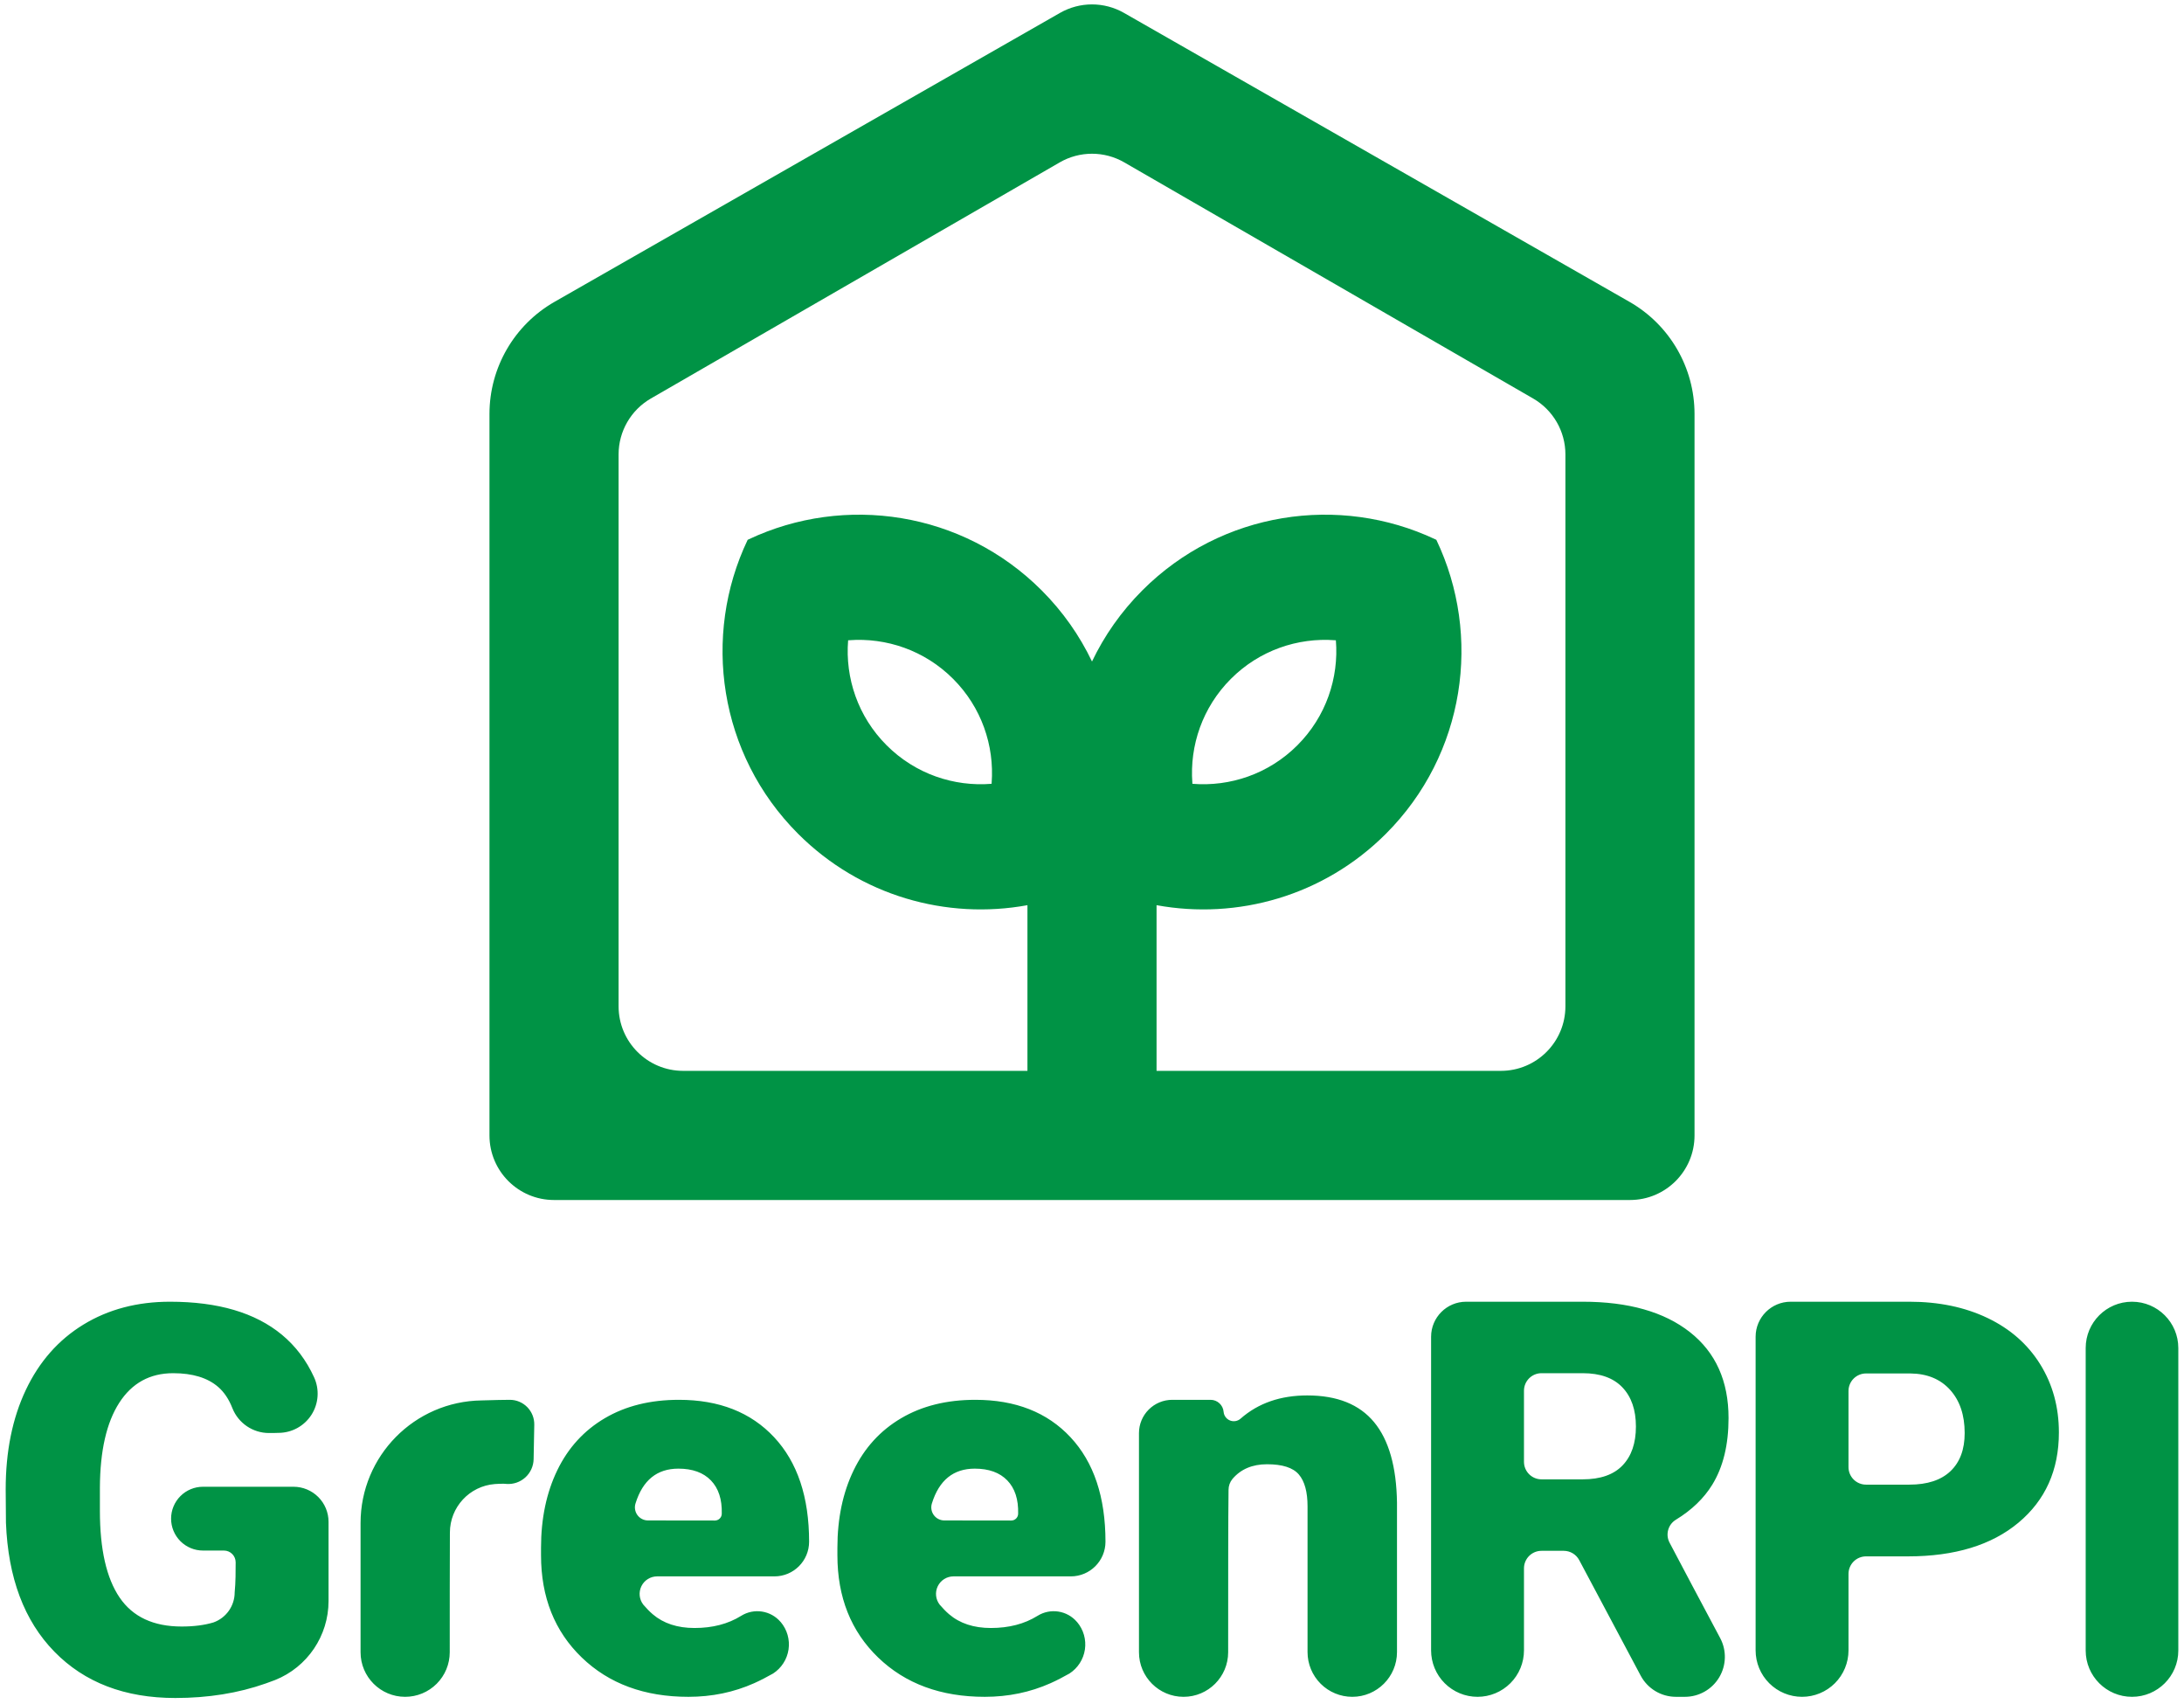
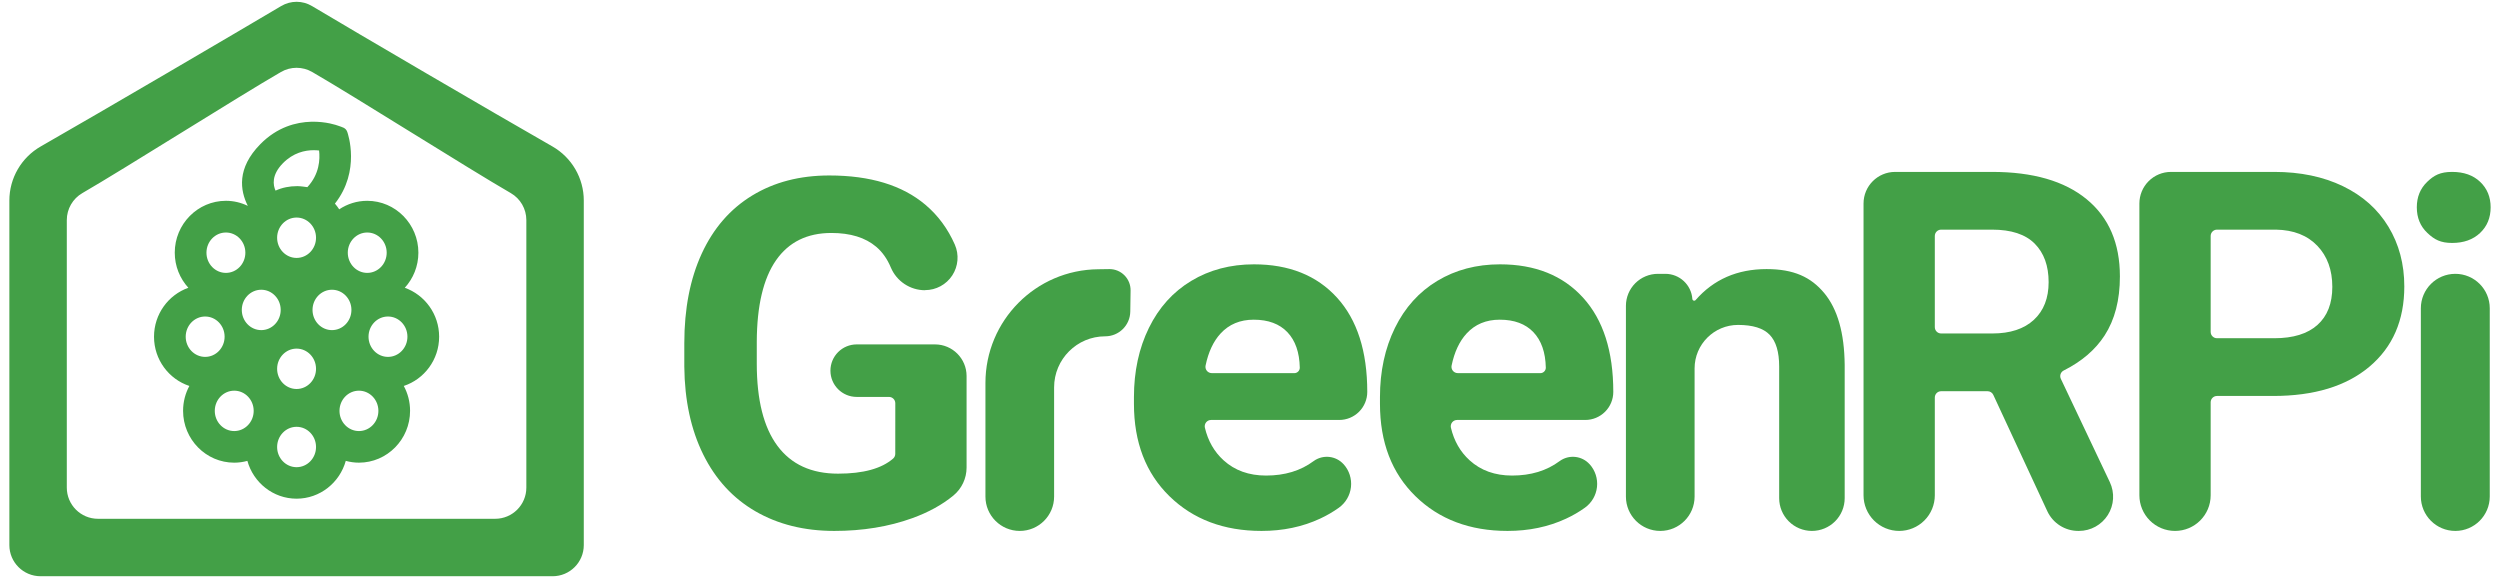
- <svg xmlns="http://www.w3.org/2000/svg" width="100%" height="100%" viewBox="0 0 1920 1497" version="1.1" xml:space="preserve" style="fill-rule:evenodd;clip-rule:evenodd;stroke-linejoin:round;stroke-miterlimit:1.414;">
-   <path d="M931.843,11.356c17.447,-9.97 38.867,-9.97 56.314,0c83.58,47.76 331.434,189.391 444.346,253.912c35.365,20.209 57.191,57.818 57.191,98.551c0,146.383 0,496.618 0,634.082c0,31.344 -25.409,56.753 -56.753,56.753c-183.883,0 -761.999,0 -945.882,0c-31.344,0 -56.753,-25.409 -56.753,-56.753c0,-137.464 0,-487.699 0,-634.082c0,-40.733 21.826,-78.342 57.191,-98.551c112.912,-64.521 360.766,-206.152 444.346,-253.912Zm84.91,784.187l0,145.605c0,0 201.396,0 302.682,0c31.344,0 56.753,-25.409 56.753,-56.753c0,-118.894 0,-390.892 0,-485.011c0,-20.276 -10.817,-39.011 -28.377,-49.149c-75.986,-43.871 -283.448,-163.649 -359.435,-207.52c-17.559,-10.138 -39.193,-10.138 -56.752,0c-75.987,43.871 -283.449,163.649 -359.435,207.52c-17.56,10.138 -28.377,28.873 -28.377,49.149c0,94.119 0,366.117 0,485.011c0,31.344 25.409,56.753 56.753,56.753c101.286,0 302.682,0 302.682,0l0,-145.605c-70.909,12.967 -146.82,-7.941 -201.602,-62.723c-69.837,-69.836 -84.623,-174.01 -44.358,-258.386l0.989,-0.47c84.2,-39.678 187.834,-24.736 257.397,44.828c18.74,18.74 33.516,39.952 44.327,62.59c10.811,-22.638 25.587,-43.85 44.327,-62.59c69.563,-69.564 173.197,-84.506 257.397,-44.828l0.989,0.47c40.265,84.376 25.479,188.55 -44.358,258.386c-54.782,54.782 -130.693,75.69 -201.602,62.723Zm-144.977,-107.455c2.451,-32.797 -8.853,-66.432 -33.91,-91.489c-25.057,-25.057 -58.692,-36.361 -91.489,-33.91l-0.775,0.06c-2.688,33.042 8.596,67.01 33.85,92.264c25.254,25.255 59.222,36.538 92.264,33.85l0.06,-0.775Zm176.448,0c-2.451,-32.797 8.853,-66.432 33.91,-91.489c25.057,-25.057 58.692,-36.361 91.489,-33.91l0.775,0.06c2.688,33.042 -8.596,67.01 -33.85,92.264c-25.254,25.255 -59.222,36.538 -92.264,33.85l-0.06,-0.775Z" style="fill:#009345;" />
-   <path d="M288.83,1407.11c0.003,30.563 -18.596,58.05 -46.967,69.414c-2.662,0.996 -5.378,2.017 -8.17,3.001c-24.196,8.531 -50.718,12.796 -79.566,12.796c-44.358,0 -79.798,-13.571 -106.32,-40.713c-26.522,-27.142 -40.713,-64.909 -42.574,-113.3l-0.233,-29.313c0,-33.346 5.894,-62.466 17.681,-87.359c11.788,-24.894 28.655,-44.048 50.601,-57.464c21.946,-13.416 47.344,-20.124 76.192,-20.124c42.187,0 74.951,9.655 98.294,28.964c12.026,9.949 21.469,22.419 28.328,37.411c4.912,10.673 4.05,23.113 -2.287,33.007c-6.338,9.893 -17.278,15.878 -29.027,15.878c-2.826,0.133 -5.621,0.133 -8.324,0.133c-14.151,-0.003 -26.874,-8.62 -32.127,-21.76c-3.101,-7.966 -7.296,-14.197 -12.515,-18.721c-9.306,-8.065 -22.489,-12.097 -39.55,-12.097c-20.473,0 -36.293,8.685 -47.46,26.056c-11.167,17.371 -16.828,42.187 -16.983,74.447l0,20.473c0,33.812 5.777,59.209 17.332,76.192c11.555,16.984 29.74,25.475 54.556,25.475c10.694,0 20.013,-1.198 27.958,-3.595c11.176,-3.98 18.641,-14.561 18.641,-26.425c0.861,-8.566 0.861,-18.903 0.861,-26.429c0,-5.7 -4.621,-10.321 -10.32,-10.321c-5.217,0 -11.827,0 -18.412,0c-7.436,0 -14.566,-2.953 -19.823,-8.211c-5.258,-5.257 -8.211,-12.388 -8.211,-19.823c0,0 0,0 0,0c0,-7.435 2.953,-14.565 8.211,-19.823c5.257,-5.257 12.388,-8.211 19.823,-8.211c23.084,0 55.772,0 79.584,0c8.171,0 16.007,3.246 21.784,9.023c5.777,5.778 9.023,13.613 9.023,21.784c0,20.524 0,47.659 0,69.635Zm180.282,-124.667c-0.116,6.097 -2.733,11.879 -7.238,15.99c-4.504,4.111 -10.499,6.192 -16.582,5.753c-1.516,-0.109 -2.452,-0.177 -2.452,-0.177c-2.739,0 -5.368,0.096 -7.888,0.287c-22.269,1.767 -39.438,20.353 -39.438,42.692c-0.135,25.904 -0.135,71.989 -0.135,105.117c0,10.393 -4.128,20.36 -11.477,27.708c-7.349,7.349 -17.316,11.478 -27.708,11.478c-0.011,0 -0.021,0 -0.031,0c-21.642,0 -39.186,-17.544 -39.186,-39.186c0,-30.235 0,-73.515 0,-113.494c0,-58.974 47.38,-107.006 106.348,-107.813c10.893,-0.324 19.811,-0.538 24.865,-0.538c0.002,0 0.003,0 0.005,0c5.774,0 11.305,2.323 15.349,6.445c4.043,4.122 6.259,9.697 6.149,15.47c-0.178,9.271 -0.393,20.488 -0.581,30.268Zm595.107,-52.183c5.988,0 10.978,4.587 11.481,10.554c0.001,0.006 0.001,0.012 0.002,0.018c0.288,3.394 2.468,6.334 5.632,7.595c3.164,1.261 6.769,0.627 9.313,-1.638c15.535,-13.65 35.126,-20.384 58.61,-20.384c26.212,0 45.793,7.832 58.744,23.497c12.95,15.665 19.658,39.24 20.124,70.725c0,0 0,80.958 0,131.355c0,21.71 -17.6,39.309 -39.309,39.309c-0.006,0 -0.012,0 -0.017,0c-10.426,0 -20.424,-4.142 -27.796,-11.514c-7.372,-7.371 -11.513,-17.37 -11.513,-27.795c0,-49.484 0,-128.098 0,-128.098c0,-12.718 -2.559,-22.062 -7.678,-28.034c-5.118,-5.971 -14.424,-8.957 -27.917,-8.957c-12.955,0 -23.094,4.306 -30.418,12.917c-2.226,2.699 -3.444,6.088 -3.444,9.586c-0.337,18.921 -0.337,95.142 -0.337,142.709c0,21.642 -17.545,39.186 -39.186,39.186c-0.01,0 -0.021,0 -0.031,0c-21.642,0 -39.186,-17.544 -39.186,-39.186c0,-52.767 0,-145.467 0,-192.579c0,-7.761 3.084,-15.205 8.572,-20.694c5.489,-5.488 12.933,-8.572 20.694,-8.572c11.881,0 24.852,0 33.66,0Zm324.093,140.875c-2.675,-5.026 -7.904,-8.166 -13.597,-8.166c-5.656,0 -13.032,0 -19.549,0c-4.086,0 -8.004,1.623 -10.892,4.512c-2.889,2.888 -4.512,6.806 -4.512,10.891c0,17.727 0,47.553 0,72.1c0,10.826 -4.3,21.208 -11.955,28.863c-7.655,7.655 -18.038,11.956 -28.863,11.956c-0.008,0 -0.015,0 -0.022,0c-10.826,0 -21.208,-4.301 -28.863,-11.956c-7.655,-7.655 -11.956,-18.037 -11.956,-28.863c0,-70.345 0,-212.891 0,-275.618c0,-17.014 13.793,-30.806 30.807,-30.806c39.372,0 102.5,0 102.5,0c40.171,0 71.578,8.908 94.222,26.725c22.645,17.817 33.967,42.994 33.967,75.531c0,23.55 -4.769,43.072 -14.308,58.565c-7.412,12.038 -18.078,22.3 -31.998,30.784c-6.898,4.208 -9.319,13.064 -5.52,20.196c9.868,18.842 28.6,54.013 44.464,83.801c5.798,10.888 5.461,24.019 -0.889,34.595c-6.349,10.576 -17.781,17.046 -30.117,17.046c-2.726,0 -5.366,0 -7.87,0c-12.984,0 -24.909,-7.162 -31.009,-18.624c-15.105,-28.379 -43.266,-81.288 -54.04,-101.532Zm526.688,79.445c0,22.484 -18.227,40.711 -40.711,40.711c-0.001,0 -0.003,0 -0.005,0c-22.484,0 -40.711,-18.227 -40.711,-40.711c0,-66.821 0,-199 0,-265.822c0,-22.484 18.227,-40.71 40.711,-40.71c0.002,0 0.004,0 0.005,0c22.484,0 40.711,18.226 40.711,40.71c0,66.822 0,199.001 0,265.822Zm-1049.24,40.711c-38.62,0 -69.872,-11.516 -93.757,-34.548c-23.886,-23.032 -35.828,-53.005 -35.828,-89.919l0,-6.514c0,-25.746 4.769,-48.468 14.308,-68.166c9.538,-19.697 23.458,-34.935 41.76,-45.715c18.302,-10.779 40.015,-16.169 65.141,-16.169c35.363,0 63.28,10.973 83.753,32.92c20.473,21.946 30.71,52.539 30.71,91.779c0,0 0,0.003 0,0.01c0,16.826 -13.641,30.467 -30.468,30.467c-30.298,0 -76.058,0 -103.115,0c-5.873,-0.002 -11.237,3.336 -13.828,8.606c-2.592,5.27 -1.962,11.555 1.626,16.206c2.589,2.999 5.27,5.882 8.29,8.457c9.461,8.065 21.714,12.097 36.758,12.097c15.852,0 29.489,-3.544 40.911,-10.632c11.339,-7.121 26.189,-4.818 34.838,5.404c0.024,-0.015 0.027,-0.012 0.029,-0.009c5.653,6.678 8.161,15.464 6.884,24.12c-1.277,8.655 -6.215,16.343 -13.555,21.104c-5.237,2.934 -10.718,5.878 -16.645,8.52c-17.913,7.988 -37.184,11.982 -57.812,11.982Zm-260.55,0c-38.619,0 -69.872,-11.516 -93.757,-34.548c-23.885,-23.032 -35.828,-53.005 -35.828,-89.919l0,-6.514c0,-25.746 4.77,-48.468 14.308,-68.166c9.539,-19.697 23.459,-34.935 41.76,-45.715c18.302,-10.779 40.016,-16.169 65.142,-16.169c35.362,0 63.28,10.973 83.753,32.92c20.473,21.946 30.709,52.539 30.709,91.779c0,0 0,0.003 0,0.01c0,16.826 -13.64,30.467 -30.467,30.467c-30.299,0 -76.058,0 -103.116,0c-5.873,-0.002 -11.236,3.336 -13.828,8.606c-2.592,5.27 -1.961,11.555 1.626,16.206c2.59,2.999 5.27,5.882 8.291,8.457c9.461,8.065 21.713,12.097 36.758,12.097c15.852,0 29.489,-3.544 40.911,-10.632c11.338,-7.121 26.189,-4.818 34.838,5.404c0.024,-0.015 0.026,-0.012 0.029,-0.009c5.653,6.678 8.16,15.464 6.884,24.12c-1.277,8.655 -6.215,16.343 -13.556,21.104c-5.237,2.934 -10.718,5.878 -16.644,8.52c-17.914,7.988 -37.185,11.982 -57.813,11.982Zm1035.25,-123.436c-4.085,0 -8.003,1.622 -10.892,4.511c-2.889,2.889 -4.511,6.807 -4.511,10.892c0,16.739 0,44.179 0,67.214c0,10.826 -4.301,21.208 -11.956,28.863c-7.655,7.655 -18.037,11.956 -28.863,11.956c-0.007,0 -0.015,0 -0.022,0c-10.826,0 -21.208,-4.301 -28.863,-11.956c-7.655,-7.655 -11.956,-18.037 -11.956,-28.863c0,-70.345 0,-212.891 0,-275.618c0,-17.014 13.793,-30.806 30.807,-30.806c39.891,0 104.362,0 104.362,0c25.901,0 48.817,4.769 68.747,14.308c19.93,9.538 35.362,23.109 46.297,40.713c10.934,17.603 16.401,37.572 16.401,59.907c0,33.036 -11.826,59.441 -35.478,79.216c-23.653,19.775 -56.107,29.663 -97.363,29.663c0,0 -21.342,0 -36.71,0Zm-783.539,-77.106c-18.753,0 -31.295,10.144 -37.626,30.434c-1.16,3.5 -0.569,7.344 1.589,10.333c2.159,2.989 5.621,4.759 9.308,4.759c17.481,0.073 46.364,0.073 58.837,0.073c3.339,-0.001 6.046,-2.707 6.046,-6.046c0,-0.002 0,-0.003 0,-0.003c0.31,-12.563 -2.869,-22.296 -9.538,-29.198c-6.67,-6.901 -16.208,-10.352 -28.616,-10.352Zm-260.549,0c-18.754,0 -31.296,10.144 -37.627,30.434c-1.16,3.5 -0.568,7.344 1.59,10.333c2.158,2.989 5.621,4.759 9.308,4.759c17.481,0.073 46.363,0.073 58.837,0.073c3.339,-0.001 6.046,-2.707 6.046,-6.046c0,-0.002 0,-0.003 0,-0.003c0.31,-12.563 -2.87,-22.296 -9.539,-29.198c-6.669,-6.901 -16.208,-10.352 -28.615,-10.352Zm1028.68,-1.345c0,4.085 1.623,8.003 4.511,10.892c2.889,2.888 6.807,4.511 10.892,4.511c15.808,0 38.106,0 38.106,0c15.82,0 27.879,-3.955 36.176,-11.865c8.298,-7.91 12.447,-19.077 12.447,-33.501c0,-15.82 -4.265,-28.461 -12.796,-37.922c-8.53,-9.461 -20.162,-14.269 -34.897,-14.424c0,0 -22.939,0 -39.036,0c-4.085,0 -8.003,1.623 -10.892,4.512c-2.888,2.888 -4.511,6.806 -4.511,10.891c0,18.291 0,48.615 0,66.906Zm-285.293,-4.653c0,4.085 1.623,8.003 4.512,10.892c2.888,2.888 6.806,4.511 10.892,4.511c15.22,0 36.244,0 36.244,0c15.51,0 27.181,-4.081 35.014,-12.245c7.832,-8.163 11.748,-19.552 11.748,-34.168c0,-14.616 -3.955,-26.083 -11.865,-34.401c-7.91,-8.318 -19.542,-12.477 -34.897,-12.477c0,0 -21.024,0 -36.244,0c-4.086,0 -8.004,1.622 -10.892,4.511c-2.889,2.889 -4.512,6.807 -4.512,10.892c0,17.293 0,45.191 0,62.485Z" style="fill:#009345;" />
+ <svg xmlns="http://www.w3.org/2000/svg" width="100%" height="100%" viewBox="0 0 692 160" version="1.1" xml:space="preserve" style="fill-rule:evenodd;clip-rule:evenodd;stroke-linejoin:round;stroke-miterlimit:1.414;">
+   <g>
+     <path d="M77.812,1.683c2.663,-1.577 5.918,-1.577 8.56,0c12.561,7.502 49.367,29.041 66.528,38.847c5.375,3.072 8.692,8.788 8.692,14.979c0,22.248 0,74.473 0,95.365c0,4.764 -3.862,8.626 -8.626,8.626c-27.947,0 -113.801,0 -141.748,0c-4.764,0 -8.626,-3.862 -8.626,-8.626c0,-20.892 0,-73.117 0,-95.365c0,-6.191 3.317,-11.907 8.692,-14.979c17.161,-9.806 53.941,-31.389 66.528,-38.847Zm-50.694,141.917c15.394,0 94.554,0 109.948,0c4.764,0 8.626,-3.862 8.626,-8.626c0,-18.07 0,-59.755 0,-74.06c0,-3.082 -1.644,-5.929 -4.313,-7.47c-11.549,-6.668 -43.425,-26.854 -54.974,-33.522c-2.669,-1.541 -5.957,-1.541 -8.626,0c-11.549,6.668 -43.425,26.854 -54.974,33.522c-2.669,1.541 -4.313,4.388 -4.313,7.47c0,14.305 0,55.99 0,74.06c0,4.764 3.862,8.626 8.626,8.626Zm94.434,-50.396c0,-6.263 -3.981,-11.586 -9.505,-13.546c2.328,-2.56 3.761,-5.965 3.761,-9.714c0,-7.916 -6.35,-14.359 -14.161,-14.359c-2.861,0 -5.523,0.871 -7.752,2.357c-0.36,-0.555 -0.756,-1.081 -1.188,-1.581c7.151,-9.071 3.586,-19.375 3.42,-19.837c-0.434,-1.213 -1.381,-1.294 -2.587,-1.747c-0.493,-0.185 -12.117,-4.398 -21.484,5.129c-6.557,6.676 -5.61,12.796 -3.462,17.078c-1.839,-0.888 -3.889,-1.401 -6.059,-1.401c-7.811,0 -14.162,6.441 -14.162,14.359c0,3.749 1.434,7.153 3.762,9.714c-5.522,1.96 -9.503,7.285 -9.503,13.548c0,6.357 4.112,11.757 9.784,13.629c-1.107,2.045 -1.739,4.389 -1.739,6.881c0,7.914 6.351,14.355 14.16,14.355c1.258,0 2.475,-0.184 3.637,-0.498c1.677,6.027 7.14,10.464 13.618,10.464c6.478,0 11.941,-4.437 13.618,-10.466c1.164,0.314 2.379,0.498 3.639,0.498c7.807,0 14.158,-6.441 14.158,-14.355c0,-2.492 -0.632,-4.836 -1.739,-6.881c5.672,-1.872 9.784,-7.269 9.784,-13.627Zm-39.46,24.937c2.972,0 5.385,2.505 5.385,5.589c0,3.084 -2.413,5.588 -5.385,5.588c-2.972,0 -5.385,-2.504 -5.385,-5.588c0,-3.084 2.413,-5.589 5.385,-5.589Zm-17.256,-10.001c2.971,0 5.384,2.504 5.384,5.588c0,3.084 -2.413,5.589 -5.384,5.589c-2.972,0 -5.385,-2.505 -5.385,-5.589c0,-3.084 2.413,-5.588 5.385,-5.588Zm34.519,0c2.972,0 5.385,2.504 5.385,5.588c0,3.084 -2.413,5.589 -5.385,5.589c-2.972,0 -5.384,-2.505 -5.384,-5.589c0,-3.084 2.412,-5.588 5.384,-5.588Zm-17.263,-11.643c2.972,0 5.385,2.504 5.385,5.588c0,3.085 -2.413,5.589 -5.385,5.589c-2.972,0 -5.385,-2.504 -5.385,-5.589c0,-3.084 2.413,-5.588 5.385,-5.588Zm25.299,-8.887c2.972,0 5.385,2.504 5.385,5.589c0,3.084 -2.413,5.588 -5.385,5.588c-2.972,0 -5.384,-2.504 -5.384,-5.588c0,-3.085 2.412,-5.589 5.384,-5.589Zm-50.603,0c2.972,0 5.384,2.504 5.384,5.589c0,3.084 -2.412,5.588 -5.384,5.588c-2.972,0 -5.385,-2.504 -5.385,-5.588c0,-3.085 2.413,-5.589 5.385,-5.589Zm15.525,-7.41c2.972,0 5.385,2.504 5.385,5.589c0,3.084 -2.413,5.588 -5.385,5.588c-2.971,0 -5.384,-2.504 -5.384,-5.588c0,-3.085 2.413,-5.589 5.384,-5.589Zm19.578,0c2.972,0 5.385,2.504 5.385,5.589c0,3.084 -2.413,5.588 -5.385,5.588c-2.972,0 -5.384,-2.504 -5.384,-5.588c0,-3.085 2.412,-5.589 5.384,-5.589Zm9.761,-15.841c2.972,0 5.384,2.504 5.384,5.588c0,3.085 -2.412,5.589 -5.384,5.589c-2.972,0 -5.385,-2.504 -5.385,-5.589c0,-3.084 2.413,-5.588 5.385,-5.588Zm-39.12,0c2.972,0 5.385,2.504 5.385,5.588c0,3.085 -2.413,5.589 -5.385,5.589c-2.971,0 -5.384,-2.504 -5.384,-5.589c0,-3.084 2.413,-5.588 5.384,-5.588Zm19.56,-4.141c2.972,0 5.385,2.504 5.385,5.589c0,3.084 -2.413,5.588 -5.385,5.588c-2.972,0 -5.385,-2.504 -5.385,-5.588c0,-3.085 2.413,-5.589 5.385,-5.589Zm-3.779,-15.041c2.867,-2.918 6.112,-3.604 8.527,-3.604c0.542,0 1.042,0.035 1.484,0.085c0.288,2.447 0.101,6.548 -3.248,10.146c-0.182,-0.04 -0.375,-0.042 -0.559,-0.075c-0.209,-0.035 -0.417,-0.059 -0.627,-0.083c-0.507,-0.064 -1.009,-0.114 -1.524,-0.123c-0.057,0 -0.112,0.004 -0.167,0.004c-2.023,-0.006 -4.075,0.384 -5.93,1.237c-0.684,-1.502 -1.175,-4.31 2.044,-7.587Z" style="fill:#43a047;" />
+     <path d="M267.549,129.424c0,3.006 -1.347,5.854 -3.671,7.759c-3.092,2.543 -6.887,4.63 -11.39,6.257c-6.489,2.346 -13.679,3.519 -21.572,3.519c-8.286,0 -15.554,-1.809 -21.802,-5.426c-6.248,-3.617 -11.07,-8.868 -14.468,-15.751c-3.398,-6.884 -5.141,-14.974 -5.229,-24.269l0,-6.511c0,-9.558 1.611,-17.834 4.834,-24.827c3.223,-6.993 7.87,-12.342 13.943,-16.047c6.072,-3.705 13.186,-5.558 21.341,-5.558c11.356,0 20.235,2.708 26.636,8.123c3.476,2.94 6.182,6.607 8.12,11.001c1.223,2.78 0.96,5.99 -0.7,8.535c-1.66,2.544 -4.492,4.078 -7.53,4.078c-0.001,0.029 -0.002,0.029 -0.003,0.029c-4.125,0 -7.851,-2.466 -9.463,-6.264c-0.999,-2.405 -2.363,-4.325 -4.071,-5.771c-3.003,-2.543 -7.135,-3.815 -12.397,-3.815c-6.708,0 -11.816,2.521 -15.324,7.563c-3.507,5.043 -5.283,12.54 -5.327,22.493l0,6.116c0,10.041 1.907,17.626 5.722,22.756c3.814,5.13 9.405,7.695 16.771,7.695c6.976,0 12.068,-1.4 15.274,-4.198c0.36,-0.33 0.566,-0.795 0.566,-1.283c0.01,-2.474 0.01,-10.449 0.01,-14.013c0,-0.966 -0.783,-1.749 -1.75,-1.749c-2.074,0 -5.664,0 -8.938,0c-4.014,0 -7.267,-3.254 -7.267,-7.267c0,0 0,-0.001 0,-0.001c0,-1.928 0.766,-3.776 2.128,-5.139c1.363,-1.362 3.211,-2.128 5.139,-2.128c6.187,0 15.094,0 21.672,0c4.83,0 8.746,3.916 8.746,8.746c0,7.946 0,19.319 0,25.347Z" style="fill:#43a047;fill-rule:nonzero;" />
+     <path d="M312.862,86.249c-0.056,3.796 -3.149,6.845 -6.946,6.845l-0.002,0.001c-7.808,0 -14.138,6.331 -14.138,14.139c0,7.985 0,21.241 0,30.223c0,5.248 -4.255,9.502 -9.502,9.502c-0.001,0 -0.002,0 -0.003,0c-5.248,0 -9.502,-4.254 -9.502,-9.502c0,-8.077 0,-20.13 0,-31.443c0,-17.288 13.939,-31.343 31.227,-31.485c1.263,-0.029 2.323,-0.046 3.103,-0.046c0.001,0 0.001,0 0.001,0c1.565,0 3.065,0.627 4.164,1.742c1.098,1.114 1.704,2.623 1.682,4.188c-0.026,1.805 -0.056,3.877 -0.084,5.836Z" style="fill:#43a047;fill-rule:nonzero;" />
+     <path d="M349.193,146.959c-10.435,0 -18.93,-3.201 -25.485,-9.602c-6.554,-6.402 -9.832,-14.93 -9.832,-25.584l0,-1.841c0,-7.147 1.381,-13.538 4.143,-19.172c2.763,-5.634 6.676,-9.975 11.74,-13.022c5.064,-3.047 10.841,-4.571 17.33,-4.571c9.733,0 17.395,3.07 22.986,9.208c5.59,6.138 8.385,14.841 8.385,26.11c0,0 0,0 0,0.001c0,2.058 -0.818,4.031 -2.273,5.486c-1.455,1.456 -3.429,2.273 -5.487,2.273c-10.678,0 -29.286,0 -35.481,0c-0.532,0 -1.034,0.241 -1.366,0.656c-0.332,0.415 -0.458,0.958 -0.342,1.477c0.864,3.667 2.588,6.684 5.192,9.048c3.092,2.806 7.005,4.209 11.74,4.209c5.185,0 9.568,-1.33 13.148,-3.991c2.59,-1.895 6.194,-1.514 8.332,0.879c0.007,-0.007 0.008,-0.006 0.008,-0.006c1.536,1.719 2.269,4.01 2.016,6.302c-0.252,2.292 -1.466,4.368 -3.339,5.712c-1.595,1.145 -3.339,2.16 -5.236,3.041c-4.867,2.258 -10.26,3.387 -16.179,3.387Zm-2.17,-58.468c-3.771,0 -6.829,1.277 -9.175,3.832c-1.987,2.163 -3.368,5.117 -4.144,8.861c-0.107,0.513 0.023,1.046 0.353,1.452c0.33,0.406 0.825,0.642 1.349,0.642c5.128,0.011 18.364,0.011 22.858,0.011c0.838,0 1.518,-0.68 1.518,-1.518c0,-0.001 0,-0.002 0,-0.002c-0.088,-4.227 -1.228,-7.497 -3.42,-9.81c-2.192,-2.312 -5.305,-3.468 -9.339,-3.468Z" style="fill:#43a047;fill-rule:nonzero;" />
+     <path d="M417.293,146.959c-10.436,0 -18.931,-3.201 -25.485,-9.602c-6.555,-6.402 -9.833,-14.93 -9.833,-25.584l0,-1.841c0,-7.147 1.381,-13.538 4.144,-19.172c2.762,-5.634 6.675,-9.975 11.739,-13.022c5.064,-3.047 10.841,-4.571 17.33,-4.571c9.734,0 17.395,3.07 22.986,9.208c5.59,6.138 8.385,14.841 8.385,26.11c0,0 0,0 0,0.001c0,2.058 -0.817,4.031 -2.273,5.486c-1.455,1.456 -3.429,2.273 -5.487,2.273c-10.678,0 -29.286,0 -35.481,0c-0.531,0 -1.034,0.241 -1.366,0.656c-0.332,0.415 -0.458,0.958 -0.341,1.477c0.863,3.667 2.588,6.684 5.192,9.048c3.091,2.806 7.004,4.209 11.739,4.209c5.185,0 9.568,-1.33 13.148,-3.991c2.59,-1.895 6.195,-1.514 8.332,0.879c0.008,-0.007 0.008,-0.006 0.008,-0.006c1.536,1.719 2.269,4.01 2.016,6.302c-0.252,2.292 -1.466,4.368 -3.339,5.712c-1.594,1.145 -3.338,2.16 -5.236,3.041c-4.866,2.258 -10.259,3.387 -16.178,3.387Zm-2.171,-58.468c-3.771,0 -6.829,1.277 -9.174,3.832c-1.987,2.163 -3.369,5.117 -4.145,8.861c-0.107,0.513 0.023,1.046 0.353,1.452c0.33,0.406 0.826,0.642 1.349,0.642c5.128,0.011 18.365,0.011 22.858,0.011c0.838,0 1.518,-0.68 1.518,-1.518c0,-0.001 0,-0.002 0,-0.002c-0.088,-4.227 -1.228,-7.497 -3.42,-9.81c-2.192,-2.312 -5.305,-3.468 -9.339,-3.468Z" style="fill:#43a047;fill-rule:nonzero;" />
+     <path d="M460.967,75.798c3.932,0 7.196,3.037 7.478,6.959c0,0.001 0,0.002 0,0.003c0.015,0.206 0.153,0.383 0.35,0.448c0.197,0.065 0.413,0.005 0.548,-0.151c4.991,-5.717 11.54,-8.574 19.647,-8.574c7.541,0 12.279,2.214 15.962,6.642c3.683,4.429 5.568,11.049 5.656,19.862c0,0 0,23.513 0,36.907c0,2.404 -0.955,4.71 -2.655,6.41c-1.7,1.7 -4.006,2.655 -6.41,2.655c-0.001,0 -0.002,0 -0.003,0c-2.404,0 -4.71,-0.955 -6.41,-2.655c-1.7,-1.7 -2.655,-4.006 -2.655,-6.41c0,-13.275 0,-36.446 0,-36.446c0,-4.034 -0.876,-6.961 -2.63,-8.78c-1.754,-1.82 -4.67,-2.73 -8.747,-2.73c-0.001,0 -0.001,0 -0.002,0c-6.646,0.001 -12.034,5.389 -12.034,12.035c0,8.368 0,24.957 0,35.484c0,5.248 -4.254,9.502 -9.502,9.502c-0.001,0 -0.002,0 -0.003,0c-5.248,0 -9.502,-4.254 -9.502,-9.502c0,-13.836 0,-39.34 0,-52.802c0,-2.349 0.933,-4.602 2.594,-6.263c1.661,-1.661 3.914,-2.594 6.263,-2.594c0.69,0 1.38,0 2.055,0Z" style="fill:#43a047;fill-rule:nonzero;" />
+     <path d="M551.746,109.3c-0.287,-0.618 -0.906,-1.013 -1.587,-1.013c-2.699,0 -9.598,0 -12.852,0c-0.966,0 -1.75,0.784 -1.75,1.75c0,4.686 0,17.797 0,27.058c0,2.616 -1.039,5.125 -2.889,6.975c-1.85,1.85 -4.359,2.889 -6.975,2.889c0,0 -0.001,0 -0.002,0c-2.616,0 -5.125,-1.039 -6.975,-2.889c-1.85,-1.85 -2.889,-4.359 -2.889,-6.975c0,-19.413 0,-62.293 0,-80.765c0,-4.83 3.916,-8.746 8.746,-8.746c10.535,0 26.834,0 26.834,0c11.312,0 20.038,2.521 26.176,7.563c6.138,5.042 9.207,12.167 9.207,21.375c0,6.532 -1.414,11.98 -4.242,16.343c-2.567,3.961 -6.337,7.19 -11.308,9.687c-0.85,0.424 -1.205,1.45 -0.798,2.308c2.155,4.555 8.573,18.084 13.557,28.59c1.39,2.929 1.182,6.367 -0.552,9.107c-1.733,2.74 -4.749,4.402 -7.991,4.402c-0.064,0 -0.127,0 -0.19,0c-3.681,0 -7.027,-2.136 -8.577,-5.474c-4.326,-9.317 -12.854,-27.685 -14.943,-32.185Zm-16.189,-18.743c0,0.966 0.784,1.749 1.75,1.749c4.134,0 14.166,0 14.166,0c4.955,0 8.791,-1.261 11.509,-3.782c2.719,-2.521 4.078,-5.996 4.078,-10.424c0,-4.516 -1.282,-8.068 -3.847,-10.654c-2.565,-2.587 -6.5,-3.881 -11.806,-3.881c0,0 -9.978,0 -14.1,0c-0.966,0 -1.75,0.783 -1.75,1.75c0,5.132 0,20.109 0,25.242Z" style="fill:#43a047;fill-rule:nonzero;" />
+     <path d="M613.661,109.603c-0.966,0 -1.749,0.783 -1.749,1.749c0,4.52 0,16.858 0,25.743c0,5.447 -4.416,9.864 -9.864,9.864c-0.001,0 -0.001,0 -0.002,0c-2.616,0 -5.125,-1.039 -6.975,-2.889c-1.85,-1.85 -2.889,-4.359 -2.889,-6.975c0,-19.413 0,-62.293 0,-80.765c0,-2.32 0.921,-4.544 2.562,-6.185c1.64,-1.64 3.864,-2.561 6.184,-2.561c11.041,0 28.61,0 28.61,0c7.19,0 13.515,1.315 18.974,3.946c5.459,2.631 9.657,6.368 12.594,11.213c2.938,4.845 4.407,10.359 4.407,16.541c0,9.383 -3.212,16.782 -9.635,22.196c-6.423,5.415 -15.313,8.123 -26.669,8.123c0,0 -11.153,0 -15.548,0Zm-1.749,-17.731c0,0.966 0.783,1.749 1.749,1.749c4.455,0 15.877,0 15.877,0c5.217,0 9.196,-1.228 11.937,-3.683c2.74,-2.455 4.11,-5.963 4.11,-10.523c0,-4.691 -1.381,-8.484 -4.143,-11.377c-2.762,-2.894 -6.577,-4.385 -11.444,-4.473c0,0 -11.799,0 -16.337,0c-0.464,0 -0.908,0.185 -1.237,0.513c-0.328,0.328 -0.512,0.773 -0.512,1.237c0,5.316 0,21.241 0,26.557Z" style="fill:#43a047;fill-rule:nonzero;" />
+     <path d="M689.165,137.424c0,5.266 -4.269,9.535 -9.536,9.535c0,0 -0.001,0 -0.002,0c-5.266,0 -9.535,-4.269 -9.535,-9.535c0,-13.614 0,-38.477 0,-52.091c0,-5.266 4.269,-9.535 9.535,-9.535c0.001,0 0.002,0 0.002,0c5.267,0 9.536,4.269 9.536,9.535c0,13.614 0,38.477 0,52.091Zm-20.191,-80.041c0,-2.85 0.954,-5.196 2.861,-7.037c1.907,-1.841 3.63,-2.762 6.919,-2.762c3.244,0 5.831,0.921 7.76,2.762c1.929,1.841 2.894,4.187 2.894,7.037c0,2.894 -0.976,5.262 -2.927,7.103c-1.951,1.842 -4.527,2.762 -7.727,2.762c-3.201,0 -4.902,-0.92 -6.853,-2.762c-1.952,-1.841 -2.927,-4.209 -2.927,-7.103Z" style="fill:#43a047;fill-rule:nonzero;" />
+   </g>
</svg>
